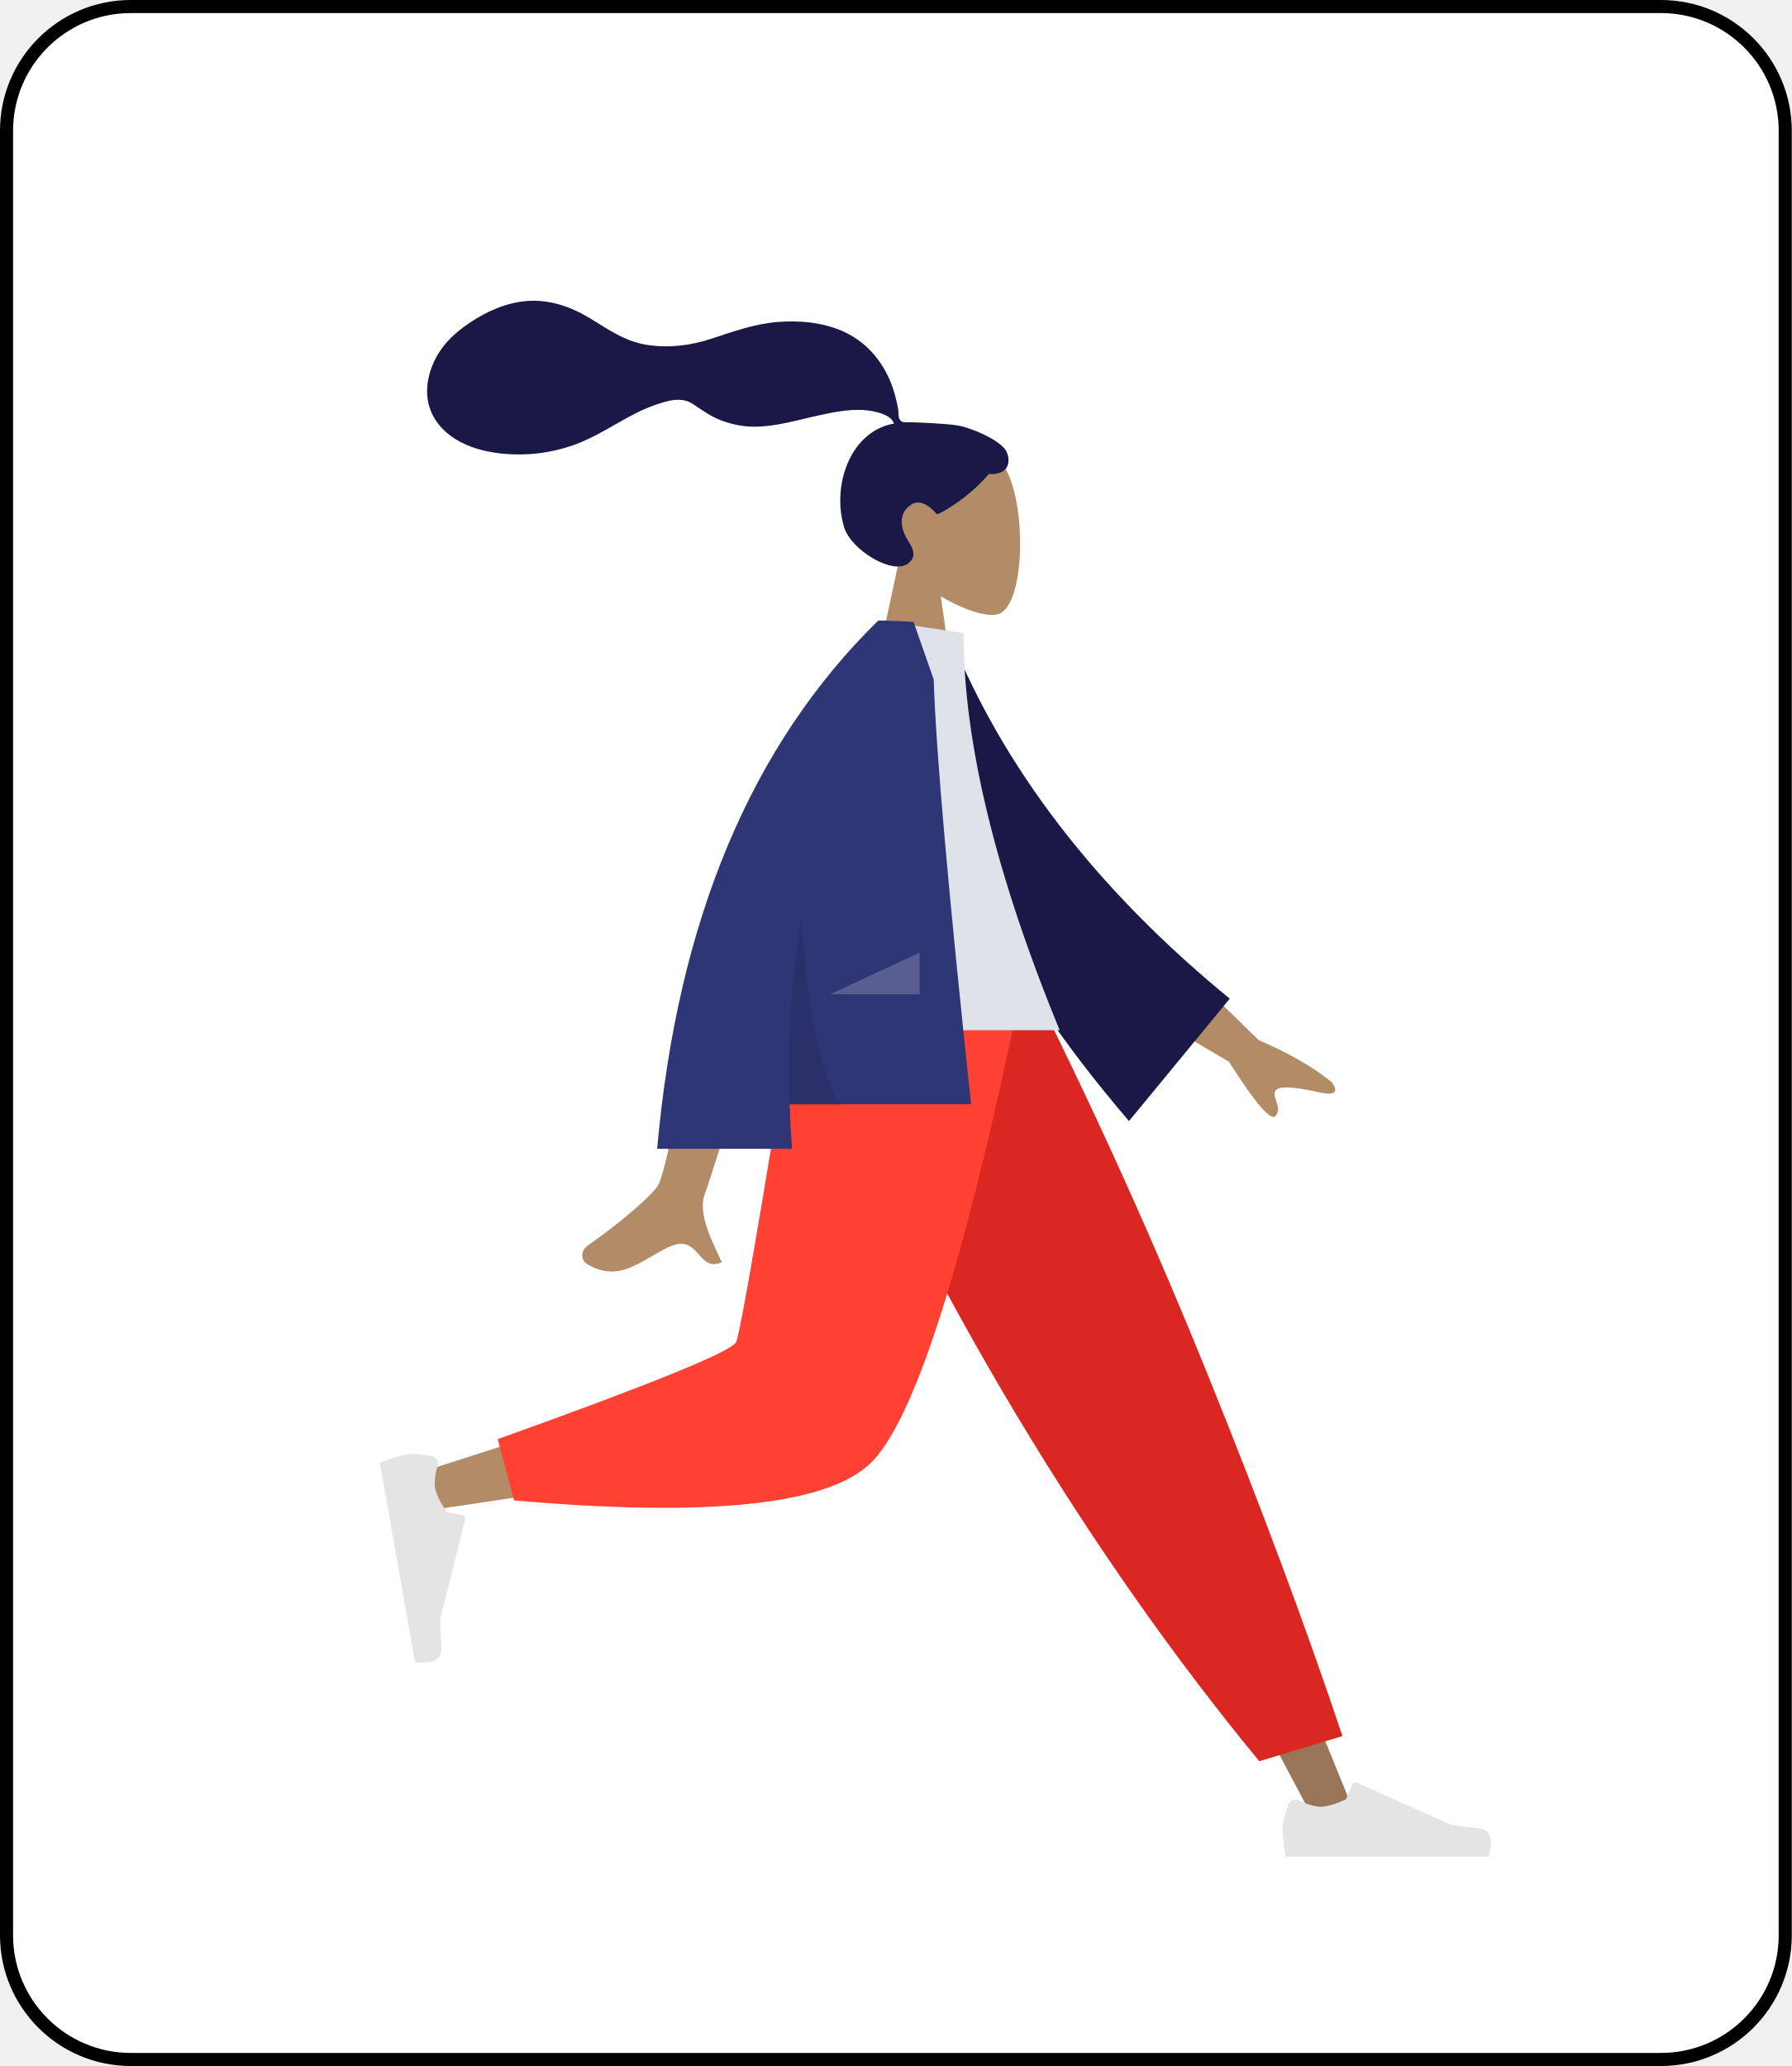
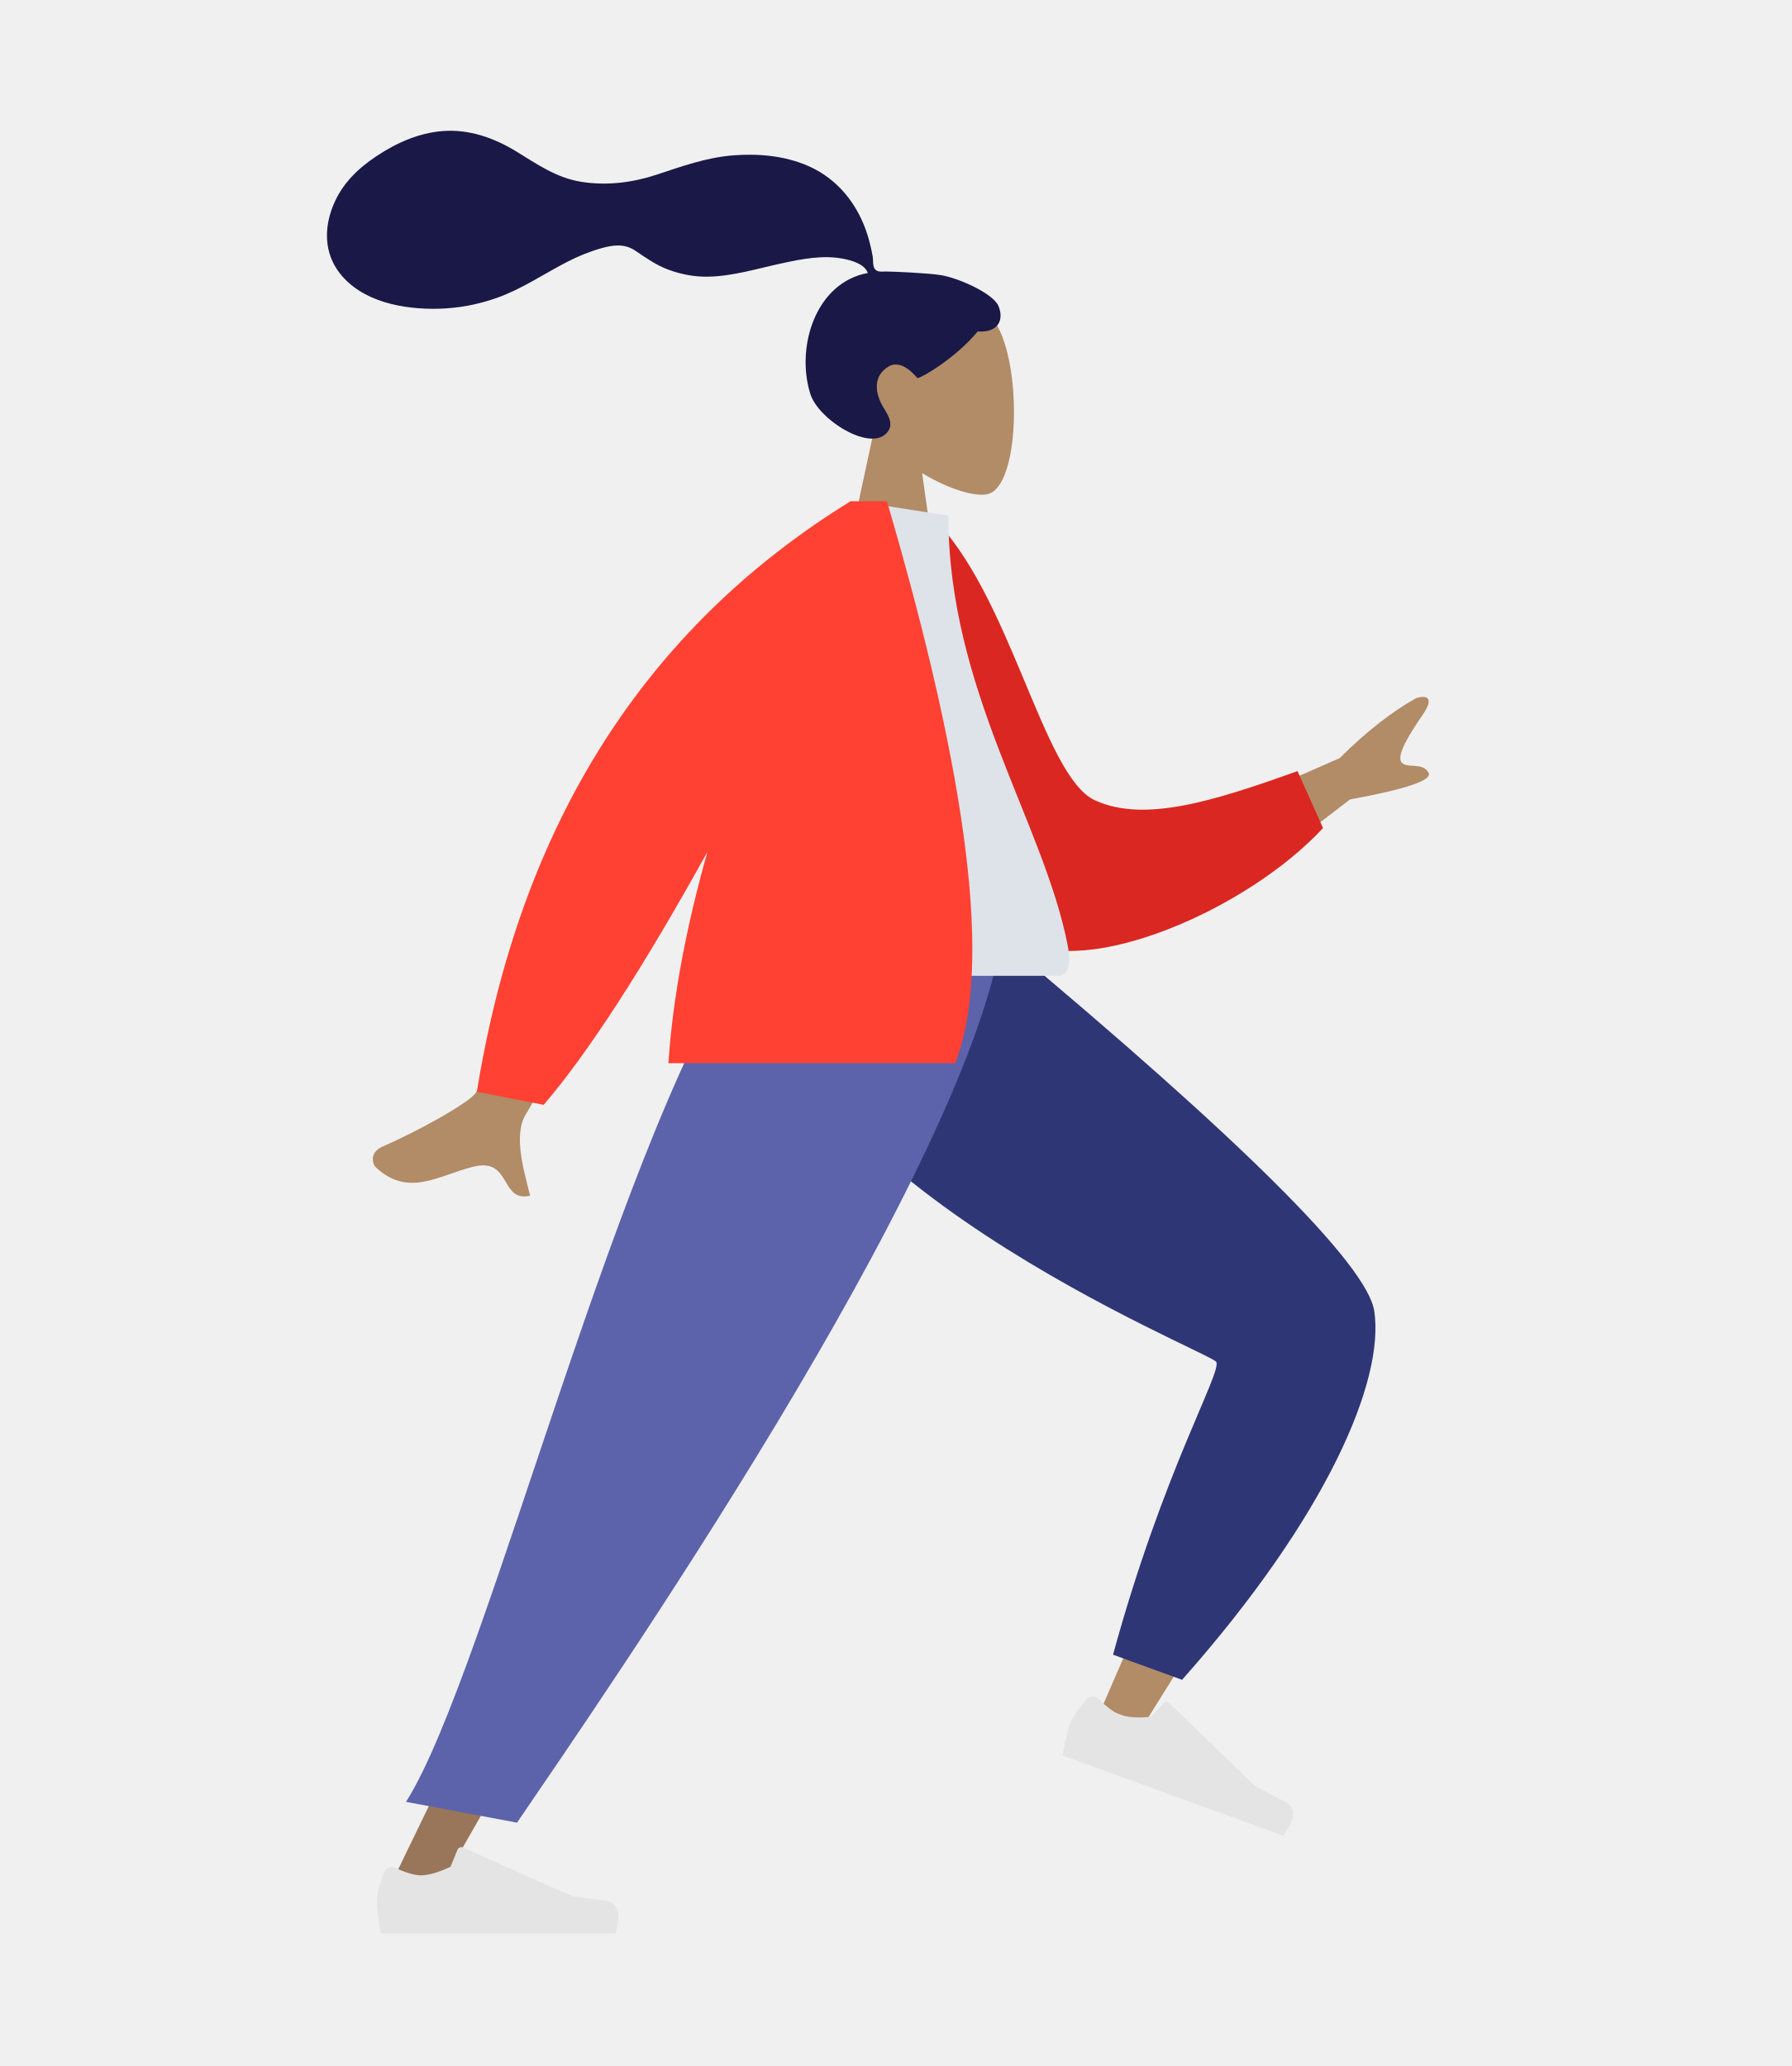
<svg xmlns="http://www.w3.org/2000/svg" width="137" height="158" viewBox="0 0 137 158" fill="none">
-   <rect x="0.5" y="0.5" width="136" height="157" rx="9.5" fill="white" stroke="black" />
-   <path fill-rule="evenodd" clip-rule="evenodd" d="M68.728 42.92C67.461 41.434 66.604 39.612 66.747 37.571C67.16 31.691 75.346 32.984 76.939 35.952C78.531 38.92 78.342 46.449 76.284 46.98C75.463 47.191 73.715 46.673 71.935 45.6L73.052 53.502H66.457L68.728 42.92Z" fill="#B28B67" />
-   <path fill-rule="evenodd" clip-rule="evenodd" d="M73.18 32.531C72.311 32.389 69.97 32.291 69.539 32.291C69.263 32.291 68.964 32.354 68.801 32.101C68.667 31.893 68.716 31.543 68.676 31.302C68.629 31.022 68.564 30.746 68.497 30.471C68.308 29.688 68.021 28.942 67.62 28.243C66.868 26.93 65.765 25.902 64.374 25.304C62.837 24.643 61.098 24.492 59.445 24.626C57.676 24.769 56.074 25.353 54.404 25.902C52.812 26.426 51.145 26.632 49.481 26.377C47.804 26.119 46.536 25.21 45.122 24.347C43.673 23.464 42.018 22.886 40.306 23.019C38.708 23.143 37.235 23.803 35.914 24.684C34.677 25.509 33.657 26.501 33.081 27.898C32.461 29.4 32.462 31.049 33.481 32.377C34.958 34.301 37.7 34.799 39.981 34.75C41.3 34.721 42.596 34.48 43.842 34.042C45.503 33.458 46.939 32.467 48.493 31.664C49.222 31.287 49.976 30.977 50.767 30.754C51.533 30.537 52.289 30.438 52.983 30.901C53.718 31.391 54.376 31.873 55.216 32.18C56.022 32.474 56.876 32.639 57.735 32.632C59.406 32.619 61.053 32.098 62.676 31.75C63.999 31.465 65.415 31.182 66.764 31.455C67.327 31.569 68.15 31.805 68.353 32.39C64.931 33.01 63.586 37.243 64.551 40.35C65.072 42.027 68.202 43.987 69.419 43.106C70.19 42.547 69.722 41.814 69.419 41.33C68.839 40.403 68.641 39.212 69.714 38.567C70.64 38.01 71.614 39.332 71.632 39.331C71.887 39.31 74.086 38.067 75.601 36.252C77.096 36.34 77.322 35.355 76.966 34.549C76.609 33.743 74.381 32.728 73.18 32.531Z" fill="#191847" />
-   <path fill-rule="evenodd" clip-rule="evenodd" d="M64.811 76.317L85.231 110.454L100.539 139.314H103.837L78.187 76.317L64.811 76.317Z" fill="#997659" />
-   <path fill-rule="evenodd" clip-rule="evenodd" d="M98.523 137.982C98.215 138.803 98.061 139.417 98.061 139.824C98.061 140.32 98.144 141.043 98.309 141.994C98.884 141.994 104.05 141.994 113.808 141.994C114.211 140.662 113.979 139.943 113.111 139.837C112.243 139.731 111.522 139.635 110.948 139.549L103.744 136.338C103.606 136.276 103.443 136.338 103.381 136.477C103.38 136.479 103.379 136.482 103.378 136.484L102.915 137.607C102.112 137.982 101.459 138.17 100.957 138.17C100.549 138.17 99.985 138.005 99.266 137.675L99.266 137.675C98.99 137.549 98.664 137.67 98.538 137.946C98.532 137.958 98.527 137.97 98.523 137.982Z" fill="#E4E4E4" />
-   <path fill-rule="evenodd" clip-rule="evenodd" d="M96.287 134.693L102.646 132.769C99.86 124.441 96.446 115.276 92.403 105.274C88.359 95.272 84.017 85.619 79.376 76.317H61.416C66.576 88.084 72.047 98.776 77.827 108.393C83.608 118.01 89.762 126.776 96.287 134.693Z" fill="#DB2721" />
-   <path fill-rule="evenodd" clip-rule="evenodd" d="M63.469 76.317C61.542 88.313 57.825 103.639 57.474 104.112C57.24 104.428 48.821 107.249 32.217 112.576L32.929 115.483C52.73 112.626 63.163 110.41 64.229 108.834C65.827 106.47 73.81 87.793 76.902 76.317H63.469Z" fill="#B28B67" />
-   <path fill-rule="evenodd" clip-rule="evenodd" d="M38.054 110.062L39.309 114.745C54.118 116.044 63.192 115.106 66.531 111.93C69.87 108.754 73.675 96.883 77.946 76.317H60.821C58.114 93.158 56.601 101.931 56.282 102.638C55.962 103.345 49.886 105.82 38.054 110.062Z" fill="#FF4133" />
-   <path fill-rule="evenodd" clip-rule="evenodd" d="M33.031 111.364C32.169 111.204 31.538 111.159 31.136 111.23C30.648 111.316 29.951 111.523 29.043 111.851C29.143 112.417 30.04 117.505 31.734 127.114C33.116 127.28 33.783 126.926 33.737 126.053C33.691 125.18 33.66 124.453 33.645 123.873L35.557 116.221C35.593 116.074 35.504 115.925 35.357 115.888C35.354 115.887 35.352 115.887 35.349 115.886L34.162 115.625C33.654 114.899 33.356 114.289 33.269 113.794C33.198 113.392 33.262 112.809 33.462 112.043L33.462 112.043C33.539 111.75 33.363 111.45 33.069 111.373C33.056 111.37 33.044 111.367 33.031 111.364Z" fill="#E4E4E4" />
-   <path fill-rule="evenodd" clip-rule="evenodd" d="M88.456 71.95L96.24 79.544C98.505 80.51 100.361 81.577 101.807 82.745C102.133 83.137 102.487 83.889 100.956 83.553C99.426 83.216 97.8 82.931 97.513 83.429C97.225 83.927 98.073 84.689 97.541 85.341C97.187 85.775 95.995 84.394 93.965 81.197L85.87 76.424L88.456 71.95ZM53.904 73.021L59.646 73.044C56.1 84.49 54.186 90.564 53.904 91.264C53.268 92.84 54.613 95.24 55.189 96.529C53.315 97.368 53.514 94.262 51.15 95.362C48.992 96.366 47.351 98.185 44.858 96.647C44.551 96.458 44.215 95.746 45.027 95.189C47.048 93.803 49.962 91.376 50.356 90.578C50.893 89.489 52.075 83.636 53.904 73.021Z" fill="#B28B67" />
-   <path fill-rule="evenodd" clip-rule="evenodd" d="M70.223 48.925L72.599 48.517C76.69 58.737 83.833 68.023 94.027 76.375L86.324 85.734C76.131 73.841 69.848 61.572 70.223 48.925Z" fill="#191847" />
-   <path fill-rule="evenodd" clip-rule="evenodd" d="M59.864 78.787H81.024C76.121 66.867 73.67 56.742 73.67 48.411L67.288 47.46C62.272 55.527 60.855 65.46 59.864 78.787Z" fill="#DDE3E9" />
-   <path fill-rule="evenodd" clip-rule="evenodd" d="M67.153 47.464C67.154 47.463 67.154 47.461 67.155 47.46H67.572C68.07 47.477 68.83 47.508 69.85 47.553L71.392 51.96C71.555 57.334 72.508 68.164 74.25 84.449H60.38C60.416 85.574 60.476 86.709 60.56 87.855H50.247C51.789 70.45 57.423 56.985 67.148 47.46L67.153 47.464V47.464Z" fill="#2F3676" />
-   <path fill-rule="evenodd" clip-rule="evenodd" d="M61.296 70.057C61.691 77.069 62.679 81.902 64.261 84.557H60.383C60.214 79.513 60.518 74.68 61.296 70.057V70.057Z" fill="black" fill-opacity="0.1" />
-   <path fill-rule="evenodd" clip-rule="evenodd" d="M63.467 76.039L70.307 72.859V76.039H63.467Z" fill="white" fill-opacity="0.2" />
+   <path fill-rule="evenodd" clip-rule="evenodd" d="M66.788 33.078C65.322 31.356 64.329 29.245 64.495 26.881C64.973 20.068 74.457 21.567 76.301 25.005C78.146 28.444 77.927 37.166 75.543 37.781C74.592 38.026 72.566 37.425 70.505 36.183L71.799 45.337H64.158L66.788 33.078Z" fill="#B28B67" />
+   <path fill-rule="evenodd" clip-rule="evenodd" d="M71.946 21.042C70.939 20.877 68.228 20.764 67.728 20.764C67.408 20.764 67.062 20.837 66.872 20.543C66.717 20.303 66.774 19.897 66.728 19.618C66.674 19.294 66.598 18.974 66.521 18.655C66.301 17.748 65.969 16.884 65.505 16.074C64.633 14.553 63.356 13.362 61.743 12.669C59.963 11.903 57.949 11.728 56.033 11.883C53.984 12.049 52.129 12.726 50.194 13.363C48.35 13.969 46.419 14.208 44.49 13.912C42.547 13.613 41.079 12.56 39.44 11.561C37.762 10.537 35.845 9.868 33.861 10.022C32.01 10.166 30.304 10.93 28.773 11.951C27.34 12.907 26.158 14.056 25.491 15.674C24.773 17.415 24.774 19.325 25.954 20.863C27.665 23.093 30.842 23.669 33.484 23.612C35.013 23.579 36.514 23.3 37.958 22.792C39.882 22.115 41.545 20.968 43.346 20.037C44.191 19.6 45.064 19.241 45.98 18.983C46.868 18.732 47.743 18.617 48.548 19.154C49.398 19.721 50.161 20.279 51.135 20.635C52.068 20.976 53.057 21.166 54.052 21.159C55.988 21.144 57.897 20.541 59.777 20.137C61.31 19.807 62.95 19.479 64.513 19.796C65.166 19.928 66.118 20.2 66.354 20.878C62.389 21.597 60.832 26.5 61.95 30.1C62.553 32.043 66.179 34.314 67.589 33.293C68.482 32.646 67.94 31.796 67.589 31.235C66.917 30.161 66.687 28.782 67.931 28.034C69.004 27.389 70.131 28.921 70.153 28.919C70.448 28.896 72.995 27.455 74.751 25.352C76.482 25.455 76.745 24.313 76.332 23.38C75.918 22.446 73.337 21.27 71.946 21.042Z" fill="#191847" />
+   <path fill-rule="evenodd" clip-rule="evenodd" d="M57.994 71.761C58.568 79.596 95.548 102.662 95.764 103.309C95.86 103.596 92.023 112.689 84.254 130.586L87.486 131.842C99.403 112.888 105.056 102.401 104.444 100.381C103.567 97.489 94.003 87.977 75.751 71.844L57.994 71.761Z" fill="#B28B67" />
+   <path fill-rule="evenodd" clip-rule="evenodd" d="M85.104 126.544L90.382 128.465C101.511 115.909 105.873 105.548 105.078 100.269C104.548 96.75 95.016 87.254 76.484 71.78L57.616 71.78C58.26 89.924 92.535 103.378 92.994 104.151C93.453 104.924 88.941 112.497 85.104 126.544Z" fill="#2F3676" />
+   <path fill-rule="evenodd" clip-rule="evenodd" d="M83.065 129.969C82.405 130.74 81.994 131.348 81.833 131.791C81.636 132.331 81.44 133.151 81.243 134.251C81.869 134.479 87.493 136.526 98.116 140.392C99.082 139.102 99.114 138.228 98.211 137.768C97.308 137.309 96.561 136.919 95.971 136.598L89.401 130.248C89.274 130.126 89.073 130.129 88.951 130.255C88.948 130.258 88.946 130.26 88.944 130.262L87.995 131.301C86.972 131.391 86.187 131.336 85.641 131.137C85.196 130.976 84.648 130.573 83.996 129.929L83.996 129.929C83.746 129.682 83.343 129.685 83.096 129.935C83.085 129.946 83.075 129.957 83.065 129.969Z" fill="#E4E4E4" />
+   <path fill-rule="evenodd" clip-rule="evenodd" d="M62.247 71.761L45.773 111.309L29.582 144.744H33.402L75.195 71.761H62.247Z" fill="#997659" />
+   <path fill-rule="evenodd" clip-rule="evenodd" d="M29.354 143.2C28.998 144.151 28.82 144.862 28.82 145.335C28.82 145.909 28.916 146.746 29.107 147.848C29.773 147.848 35.758 147.848 47.062 147.848C47.529 146.305 47.26 145.472 46.255 145.349C45.249 145.226 44.414 145.115 43.749 145.016L35.403 141.296C35.243 141.224 35.055 141.296 34.983 141.457C34.982 141.459 34.981 141.462 34.979 141.465L34.443 142.766C33.512 143.201 32.756 143.418 32.174 143.418C31.701 143.418 31.049 143.227 30.216 142.845L30.216 142.845C29.896 142.698 29.518 142.839 29.372 143.158C29.365 143.172 29.359 143.186 29.354 143.2Z" fill="#E4E4E4" />
+   <path fill-rule="evenodd" clip-rule="evenodd" d="M31.044 137.798L39.532 139.39C46.095 129.741 73.561 90.178 76.572 71.761H57.676C47.62 85.075 37.3 127.99 31.044 137.798Z" fill="#5C63AB" />
+   <path fill-rule="evenodd" clip-rule="evenodd" d="M90.9 63.043L102.435 57.977C104.456 55.964 106.408 54.433 108.289 53.386C108.852 53.207 109.814 53.153 108.788 54.651C107.762 56.149 106.751 57.771 107.16 58.296C107.57 58.821 108.757 58.242 109.227 59.096C109.539 59.665 107.538 60.346 103.223 61.138L94.583 67.762L90.9 63.043ZM44.264 64.439L50.787 65.733C44.227 77.96 40.708 84.44 40.232 85.173C39.161 86.824 40.16 89.849 40.53 91.442C38.214 91.981 39.127 88.495 36.196 89.223C33.521 89.887 31.253 91.592 28.758 89.293C28.452 89.01 28.227 88.127 29.273 87.674C31.878 86.544 35.727 84.43 36.351 83.609C37.202 82.49 39.839 76.1 44.264 64.439Z" fill="#B28B67" />
+   <path fill-rule="evenodd" clip-rule="evenodd" d="M68.518 40.031L71.271 39.559C77.267 45.375 79.714 59.349 83.71 61.199C87.488 62.947 92.843 61.255 99.209 58.97L101.159 63.326C95.375 69.584 83.052 74.87 78.058 71.852C70.072 67.027 68.229 49.792 68.518 40.031Z" fill="#DB2721" />
+   <path fill-rule="evenodd" clip-rule="evenodd" d="M56.518 74.626C67.555 74.626 75.675 74.626 80.875 74.626C81.988 74.626 81.779 73.019 81.618 72.208C79.761 62.848 72.512 52.759 72.512 39.435L65.486 38.334C59.675 47.68 57.665 59.187 56.518 74.626Z" fill="#DDE3E9" />
+   <path fill-rule="evenodd" clip-rule="evenodd" d="M54.089 65.15C49.123 74.106 44.95 80.555 41.568 84.495L36.462 83.495C39.751 63.099 49.275 48.045 65.034 38.334H66.302L67.816 38.334C74.123 59.834 75.862 74.16 73.032 81.311H51.106C51.453 76.079 52.565 70.545 54.089 65.15H54.089Z" fill="#FF4133" />
</svg>
